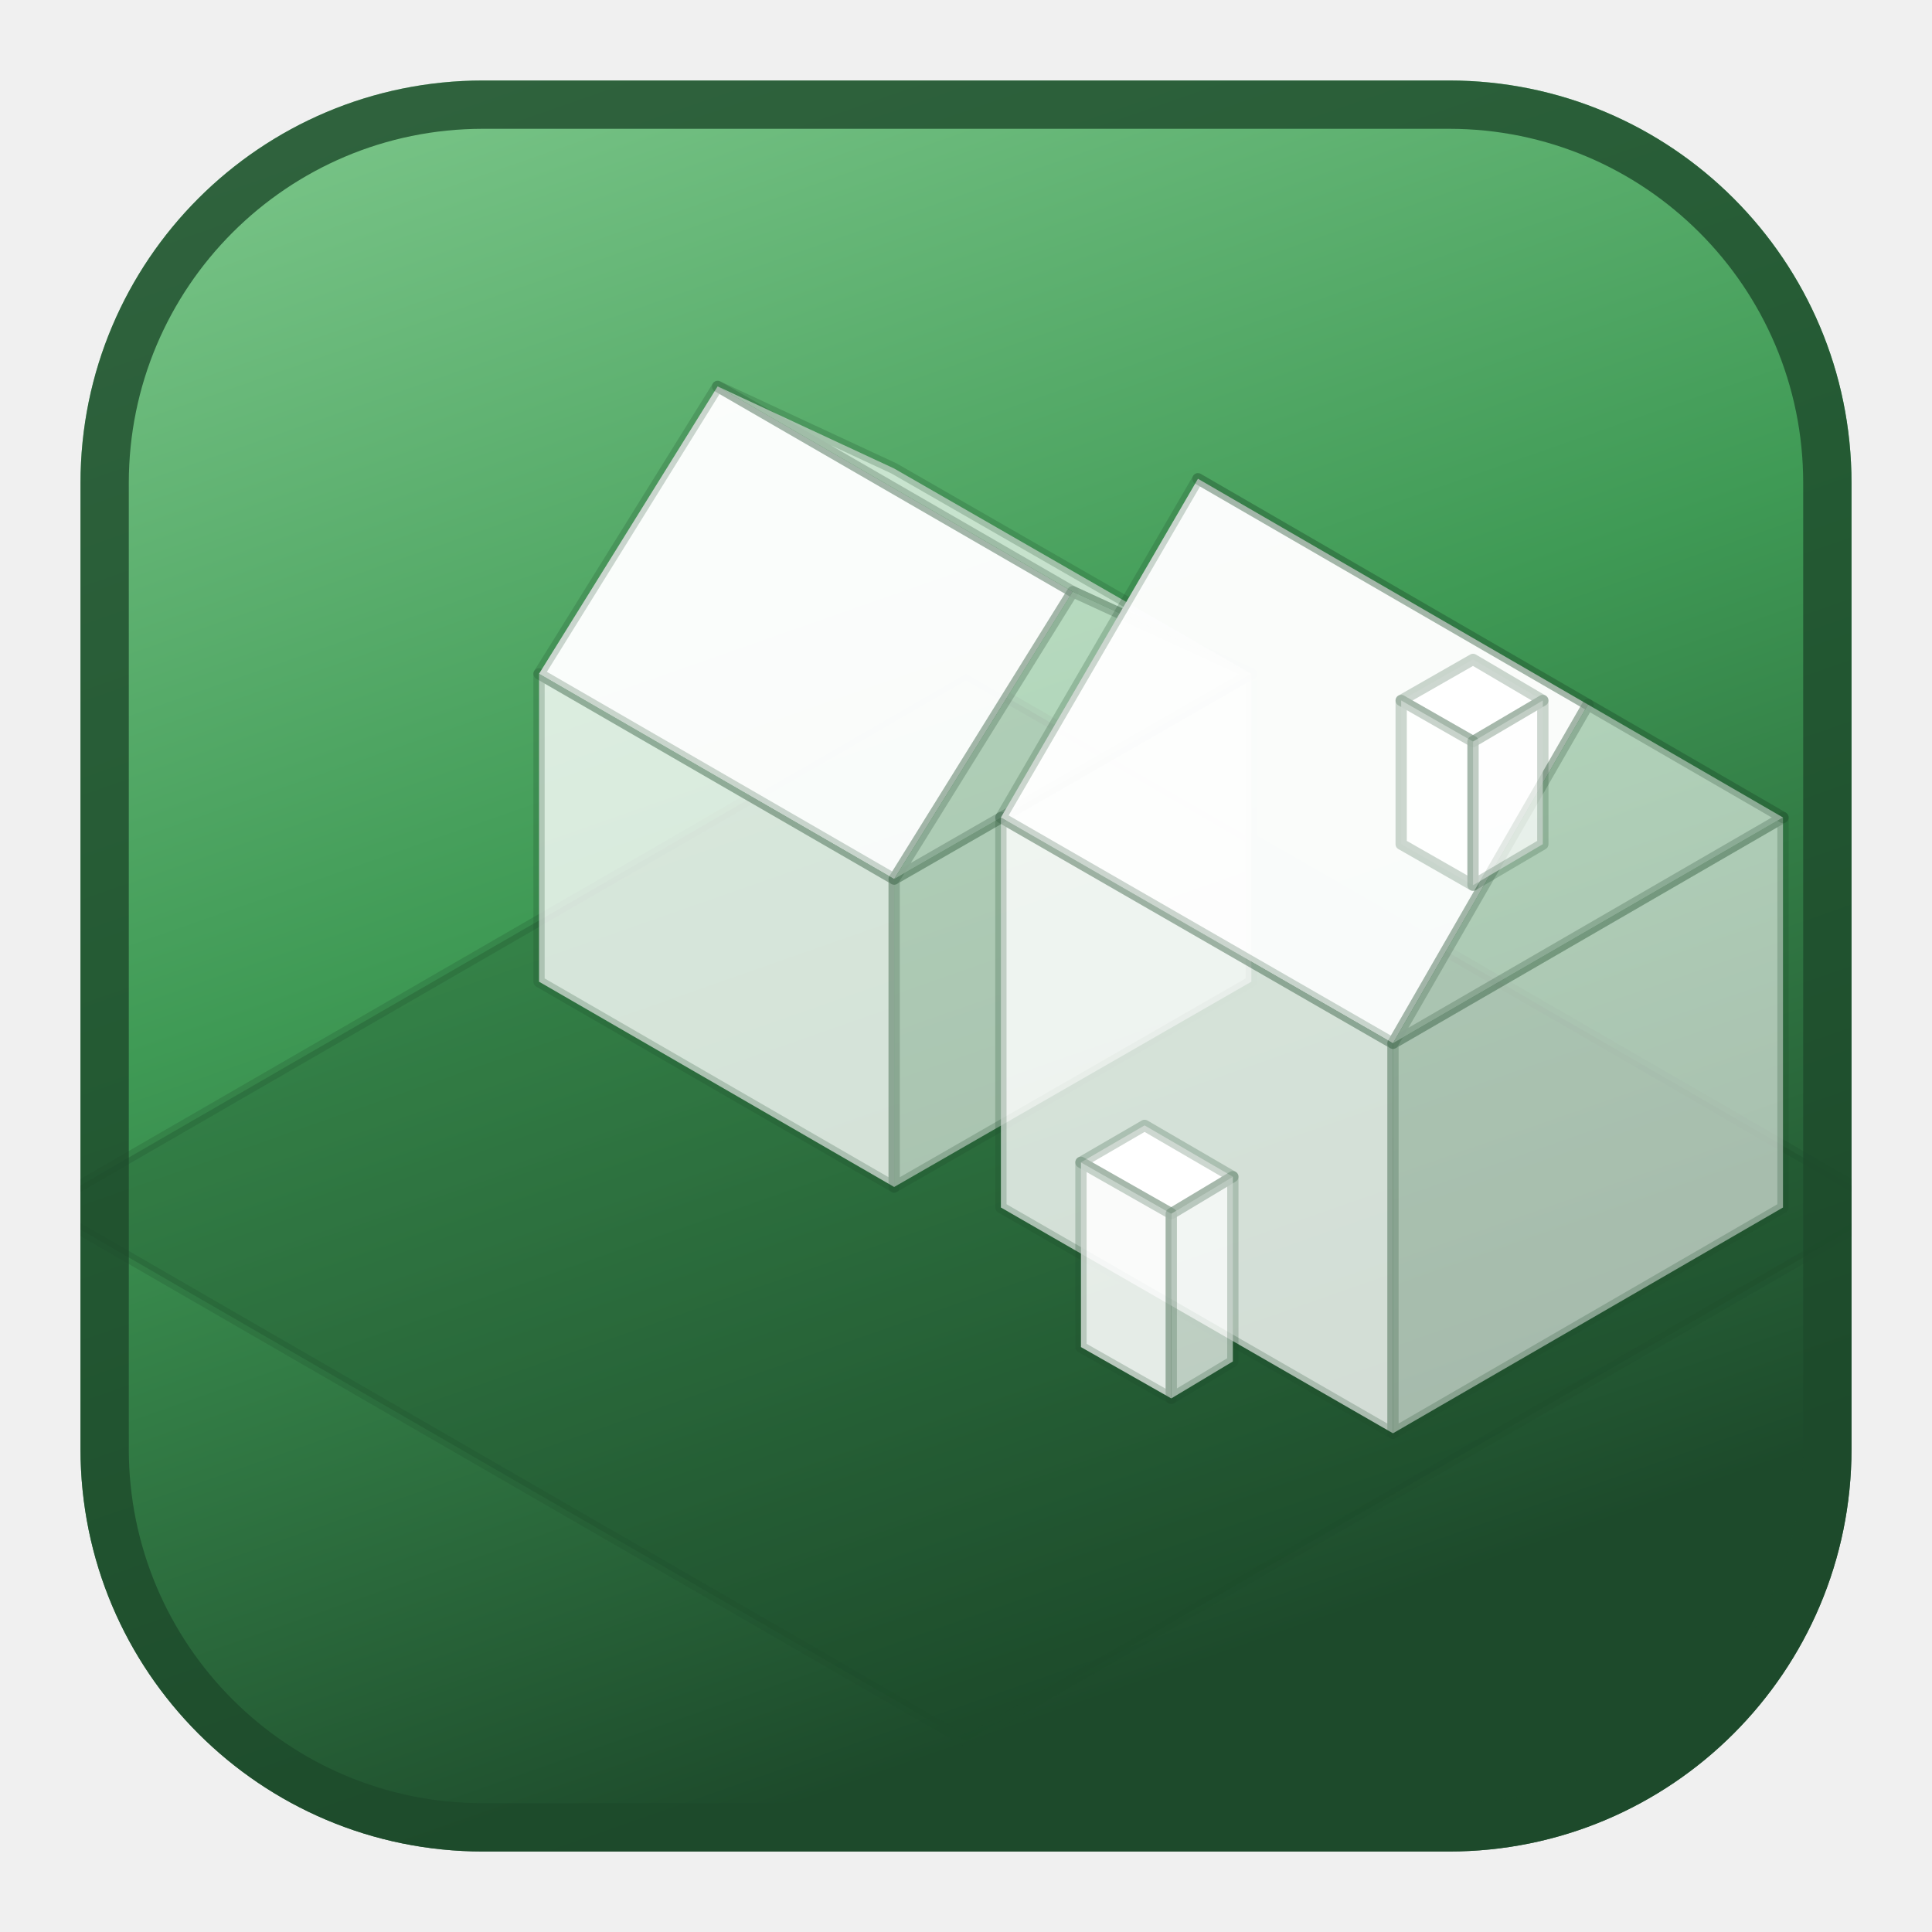
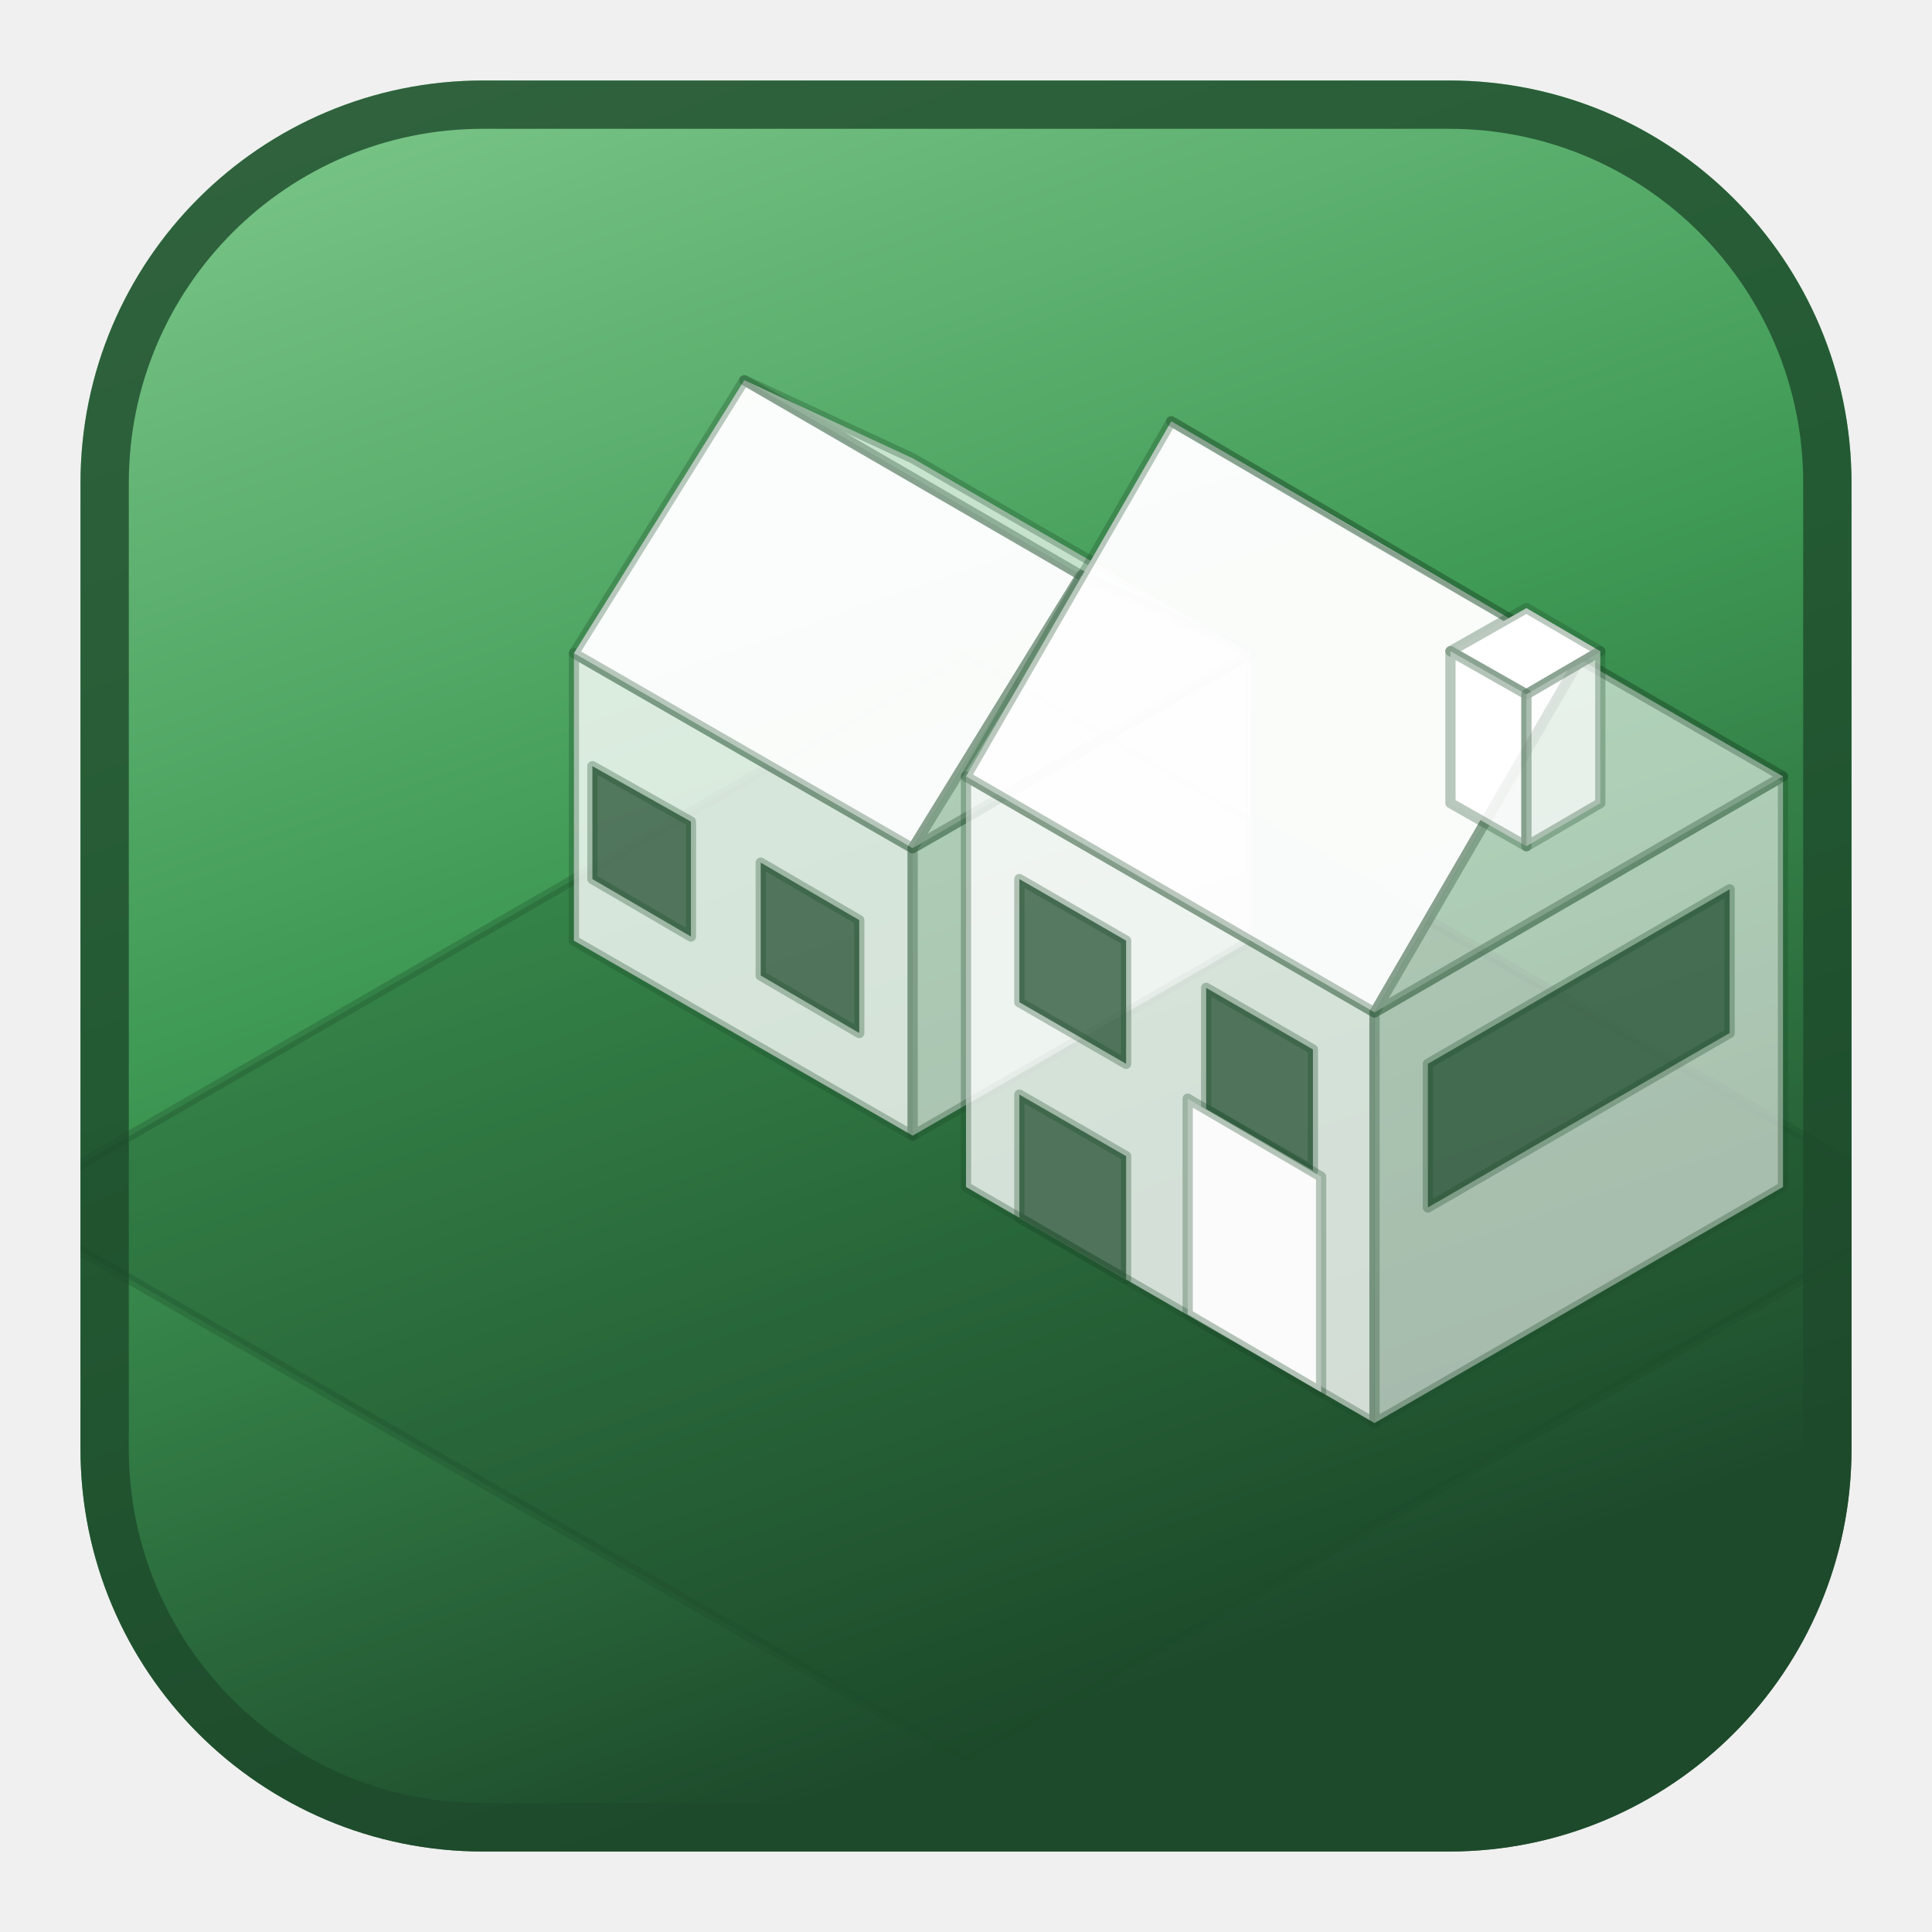
<svg xmlns="http://www.w3.org/2000/svg" viewBox="0 0 48 48" width="48" height="48" role="img" aria-label="Residential zone">
  <defs>
    <linearGradient id="g-residential" x1="0" y1="0" x2="0.35" y2="1">
      <stop offset="0" stop-color="#7fc98d" />
      <stop offset="0.5" stop-color="#3f9a55" />
      <stop offset="1" stop-color="#1d4a2b" />
    </linearGradient>
    <clipPath id="c-residential">
      <rect x="2" y="2" width="44" height="44" rx="10" />
    </clipPath>
  </defs>
  <rect x="2" y="2" width="44" height="44" rx="10" fill="url(#g-residential)" />
  <g clip-path="url(#c-residential)">
-     <g transform="translate(24 30) scale(5.1)" stroke="#1d4a2b" stroke-opacity="0.22" stroke-width="0.055" stroke-linejoin="round">
-       <path d="M0.00 -2.60L4.50 0.00L0.00 2.60L-4.50 0.00Z" fill="#1d4a2b" fill-opacity="0.30" />
-       <path d="M-2.08 -1.10L-0.35 -0.10L-0.35 -1.60L-2.08 -2.60Z" fill="#ffffff" fill-opacity="0.80" />
-       <path d="M-0.35 -0.10L1.39 -1.10L1.39 -2.60L-0.35 -1.60Z" fill="#ffffff" fill-opacity="0.60" />
-       <path d="M-2.08 -2.60L-0.35 -1.60L0.52 -3.00L-1.21 -4.00Z" fill="#ffffff" fill-opacity="0.97" />
-       <path d="M-0.35 -3.60L1.39 -2.60L0.52 -3.00L-1.21 -4.00Z" fill="#ffffff" fill-opacity="0.68" />
-       <path d="M-0.35 -1.60L1.39 -2.60L0.52 -3.00Z" fill="#ffffff" fill-opacity="0.60" />
-       <path d="M0.17 0.00L2.08 1.10L2.08 -0.80L0.17 -1.90Z" fill="#ffffff" fill-opacity="0.80" />
-       <path d="M2.08 1.10L3.98 0.00L3.98 -1.90L2.08 -0.80Z" fill="#ffffff" fill-opacity="0.60" />
-       <path d="M0.17 -1.90L2.08 -0.80L3.03 -2.45L1.13 -3.55Z" fill="#ffffff" fill-opacity="0.97" />
-       <path d="M2.08 -3.00L3.98 -1.90L3.03 -2.45L1.13 -3.55Z" fill="#ffffff" fill-opacity="0.68" />
-       <path d="M2.08 -0.80L3.98 -1.90L3.03 -2.45Z" fill="#ffffff" fill-opacity="0.60" />
-       <path d="M0.87 -0.40L1.30 -0.15L1.00 0.03L0.56 -0.22Z" fill="#ffffff" fill-opacity="1.00" />
-       <path d="M0.56 0.68L1.00 0.93L1.00 0.03L0.56 -0.22Z" fill="#ffffff" fill-opacity="0.88" />
-       <path d="M1.00 0.93L1.30 0.75L1.30 -0.15L1.00 0.03Z" fill="#ffffff" fill-opacity="0.70" />
-       <path d="M2.47 -2.67L2.81 -2.47L2.47 -2.27L2.12 -2.47Z" fill="#ffffff" fill-opacity="1.00" />
-       <path d="M2.12 -1.77L2.47 -1.57L2.47 -2.27L2.12 -2.47Z" fill="#ffffff" fill-opacity="0.88" />
-       <path d="M2.47 -1.57L2.81 -1.77L2.81 -2.47L2.47 -2.27Z" fill="#ffffff" fill-opacity="0.70" />
+     <g transform="translate(24 30) scale(5.1)" stroke="#1d4a2b" stroke-opacity="0.30" stroke-width="0.05" stroke-linejoin="round">
+       <path d="M0.00 -2.70L4.68 0.00L0.00 2.70L-4.68 0.00Z" fill="#1d4a2b" fill-opacity="0.30" />
+       <path d="M-1.91 -1.30L-0.26 -0.35L-0.26 -1.75L-1.91 -2.70Z" fill="#ffffff" fill-opacity="0.80" />
+       <path d="M-0.26 -0.35L1.39 -1.30L1.39 -2.70L-0.26 -1.75Z" fill="#ffffff" fill-opacity="0.60" />
+       <path d="M-1.91 -2.70L-0.26 -1.75L0.56 -3.08L-1.08 -4.03Z" fill="#ffffff" fill-opacity="0.97" />
+       <path d="M-0.26 -3.65L1.39 -2.70L0.56 -3.08L-1.08 -4.03Z" fill="#ffffff" fill-opacity="0.68" />
+       <path d="M-0.26 -1.75L1.39 -2.70L0.56 -3.08Z" fill="#ffffff" fill-opacity="0.60" />
+       <path d="M-1.82 -1.60L-1.34 -1.32L-1.34 -1.88L-1.82 -2.15Z" fill="#1d4a2b" fill-opacity="0.72" />
+       <path d="M-1.00 -1.13L-0.52 -0.85L-0.52 -1.40L-1.00 -1.68Z" fill="#1d4a2b" fill-opacity="0.72" />
+       <path d="M0.00 -0.10L1.99 1.05L1.99 -0.95L0.00 -2.10Z" fill="#ffffff" fill-opacity="0.80" />
+       <path d="M1.99 1.05L3.98 -0.10L3.98 -2.10L1.99 -0.95Z" fill="#ffffff" fill-opacity="0.60" />
+       <path d="M0.00 -2.10L1.99 -0.95L2.99 -2.67L1.00 -3.83Z" fill="#ffffff" fill-opacity="0.97" />
+       <path d="M1.99 -3.25L3.98 -2.10L2.99 -2.67L1.00 -3.83Z" fill="#ffffff" fill-opacity="0.68" />
+       <path d="M1.99 -0.95L3.98 -2.10L2.99 -2.67Z" fill="#ffffff" fill-opacity="0.60" />
+       <path d="M0.26 -1.00L0.78 -0.70L0.78 -1.30L0.26 -1.60Z" fill="#1d4a2b" fill-opacity="0.72" />
+       <path d="M1.17 -0.48L1.69 -0.18L1.69 -0.77L1.17 -1.07Z" fill="#1d4a2b" fill-opacity="0.72" />
+       <path d="M0.26 0.05L0.78 0.35L0.78 -0.25L0.26 -0.55Z" fill="#1d4a2b" fill-opacity="0.72" />
+       <path d="M1.08 0.52L1.73 0.90L1.73 -0.15L1.08 -0.53Z" fill="#ffffff" fill-opacity="0.88" />
+       <path d="M2.25 0.00L3.72 -0.85L3.72 -1.55L2.25 -0.70Z" fill="#1d4a2b" fill-opacity="0.72" />
+       <path d="M2.73 -2.92L3.09 -2.71L2.73 -2.50L2.36 -2.71Z" fill="#ffffff" fill-opacity="1.00" />
+       <path d="M2.36 -1.97L2.73 -1.76L2.73 -2.50L2.36 -2.71Z" fill="#ffffff" fill-opacity="0.88" />
+       <path d="M2.73 -1.76L3.09 -1.97L3.09 -2.71L2.73 -2.50Z" fill="#ffffff" fill-opacity="0.70" />
    </g>
  </g>
  <rect x="2.6" y="2.6" width="42.8" height="42.8" rx="9.4" fill="none" stroke="#1d4a2b" stroke-width="1.2" opacity=".8" />
</svg>
